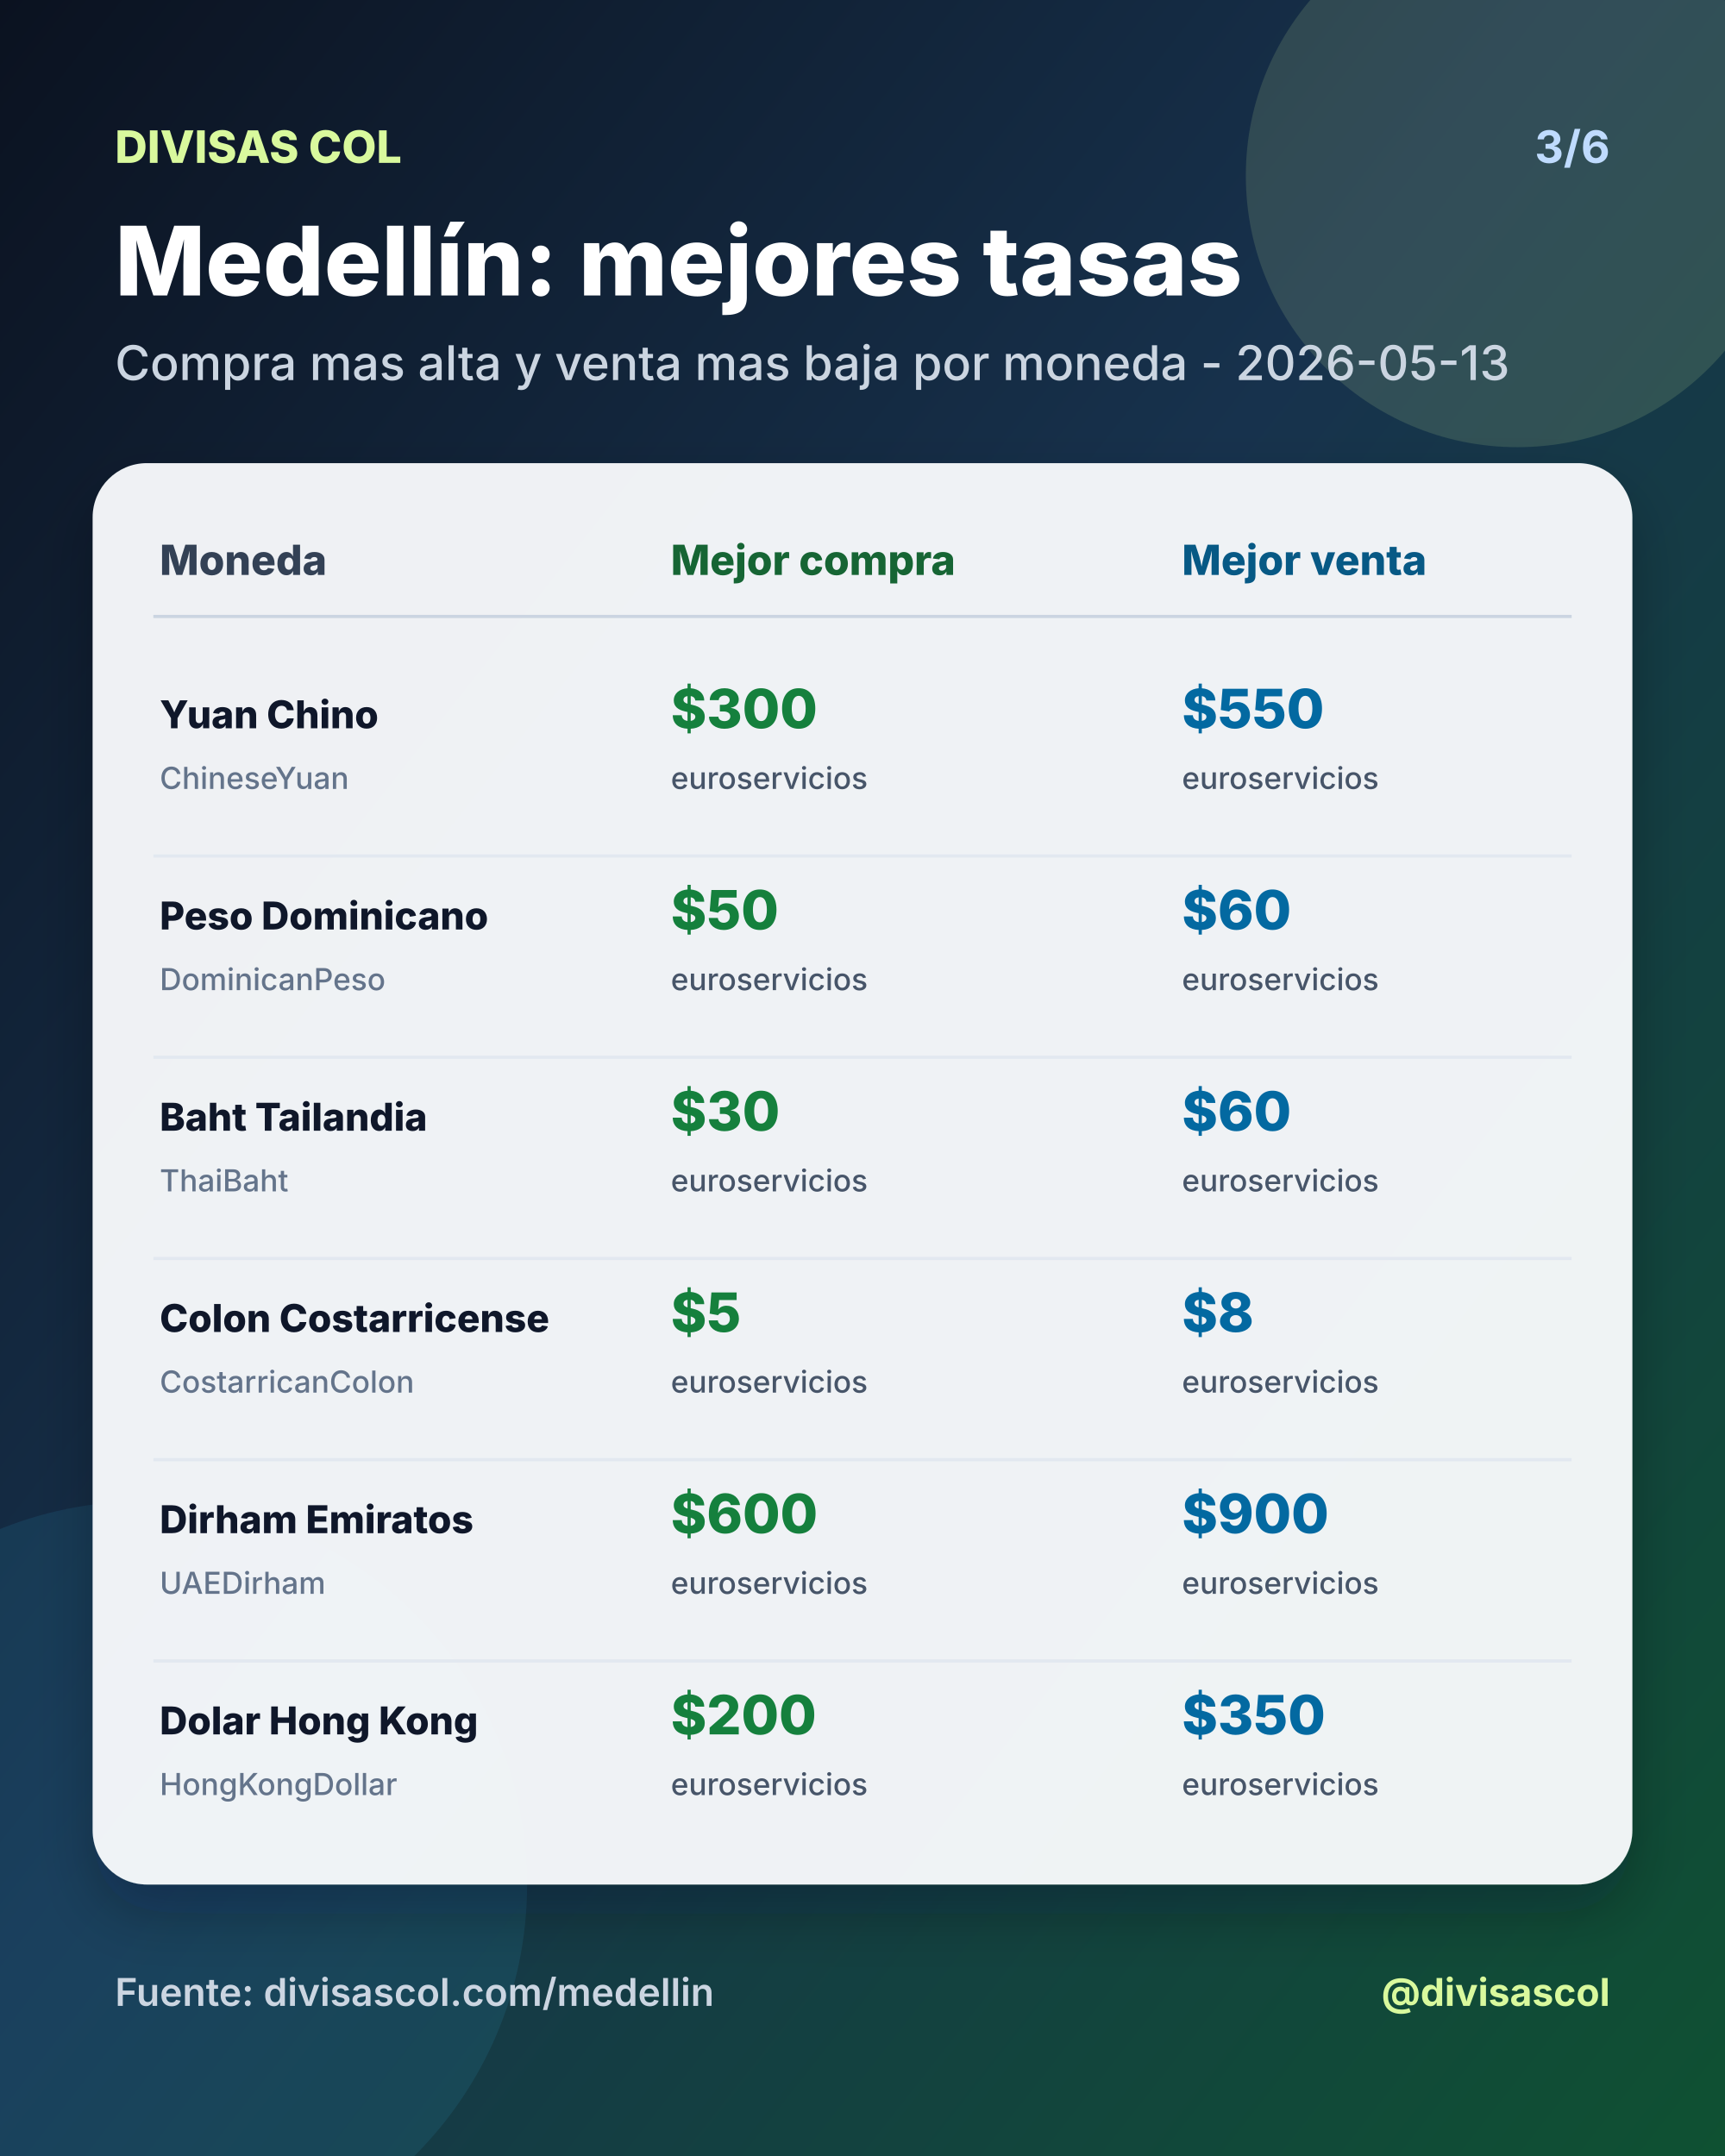
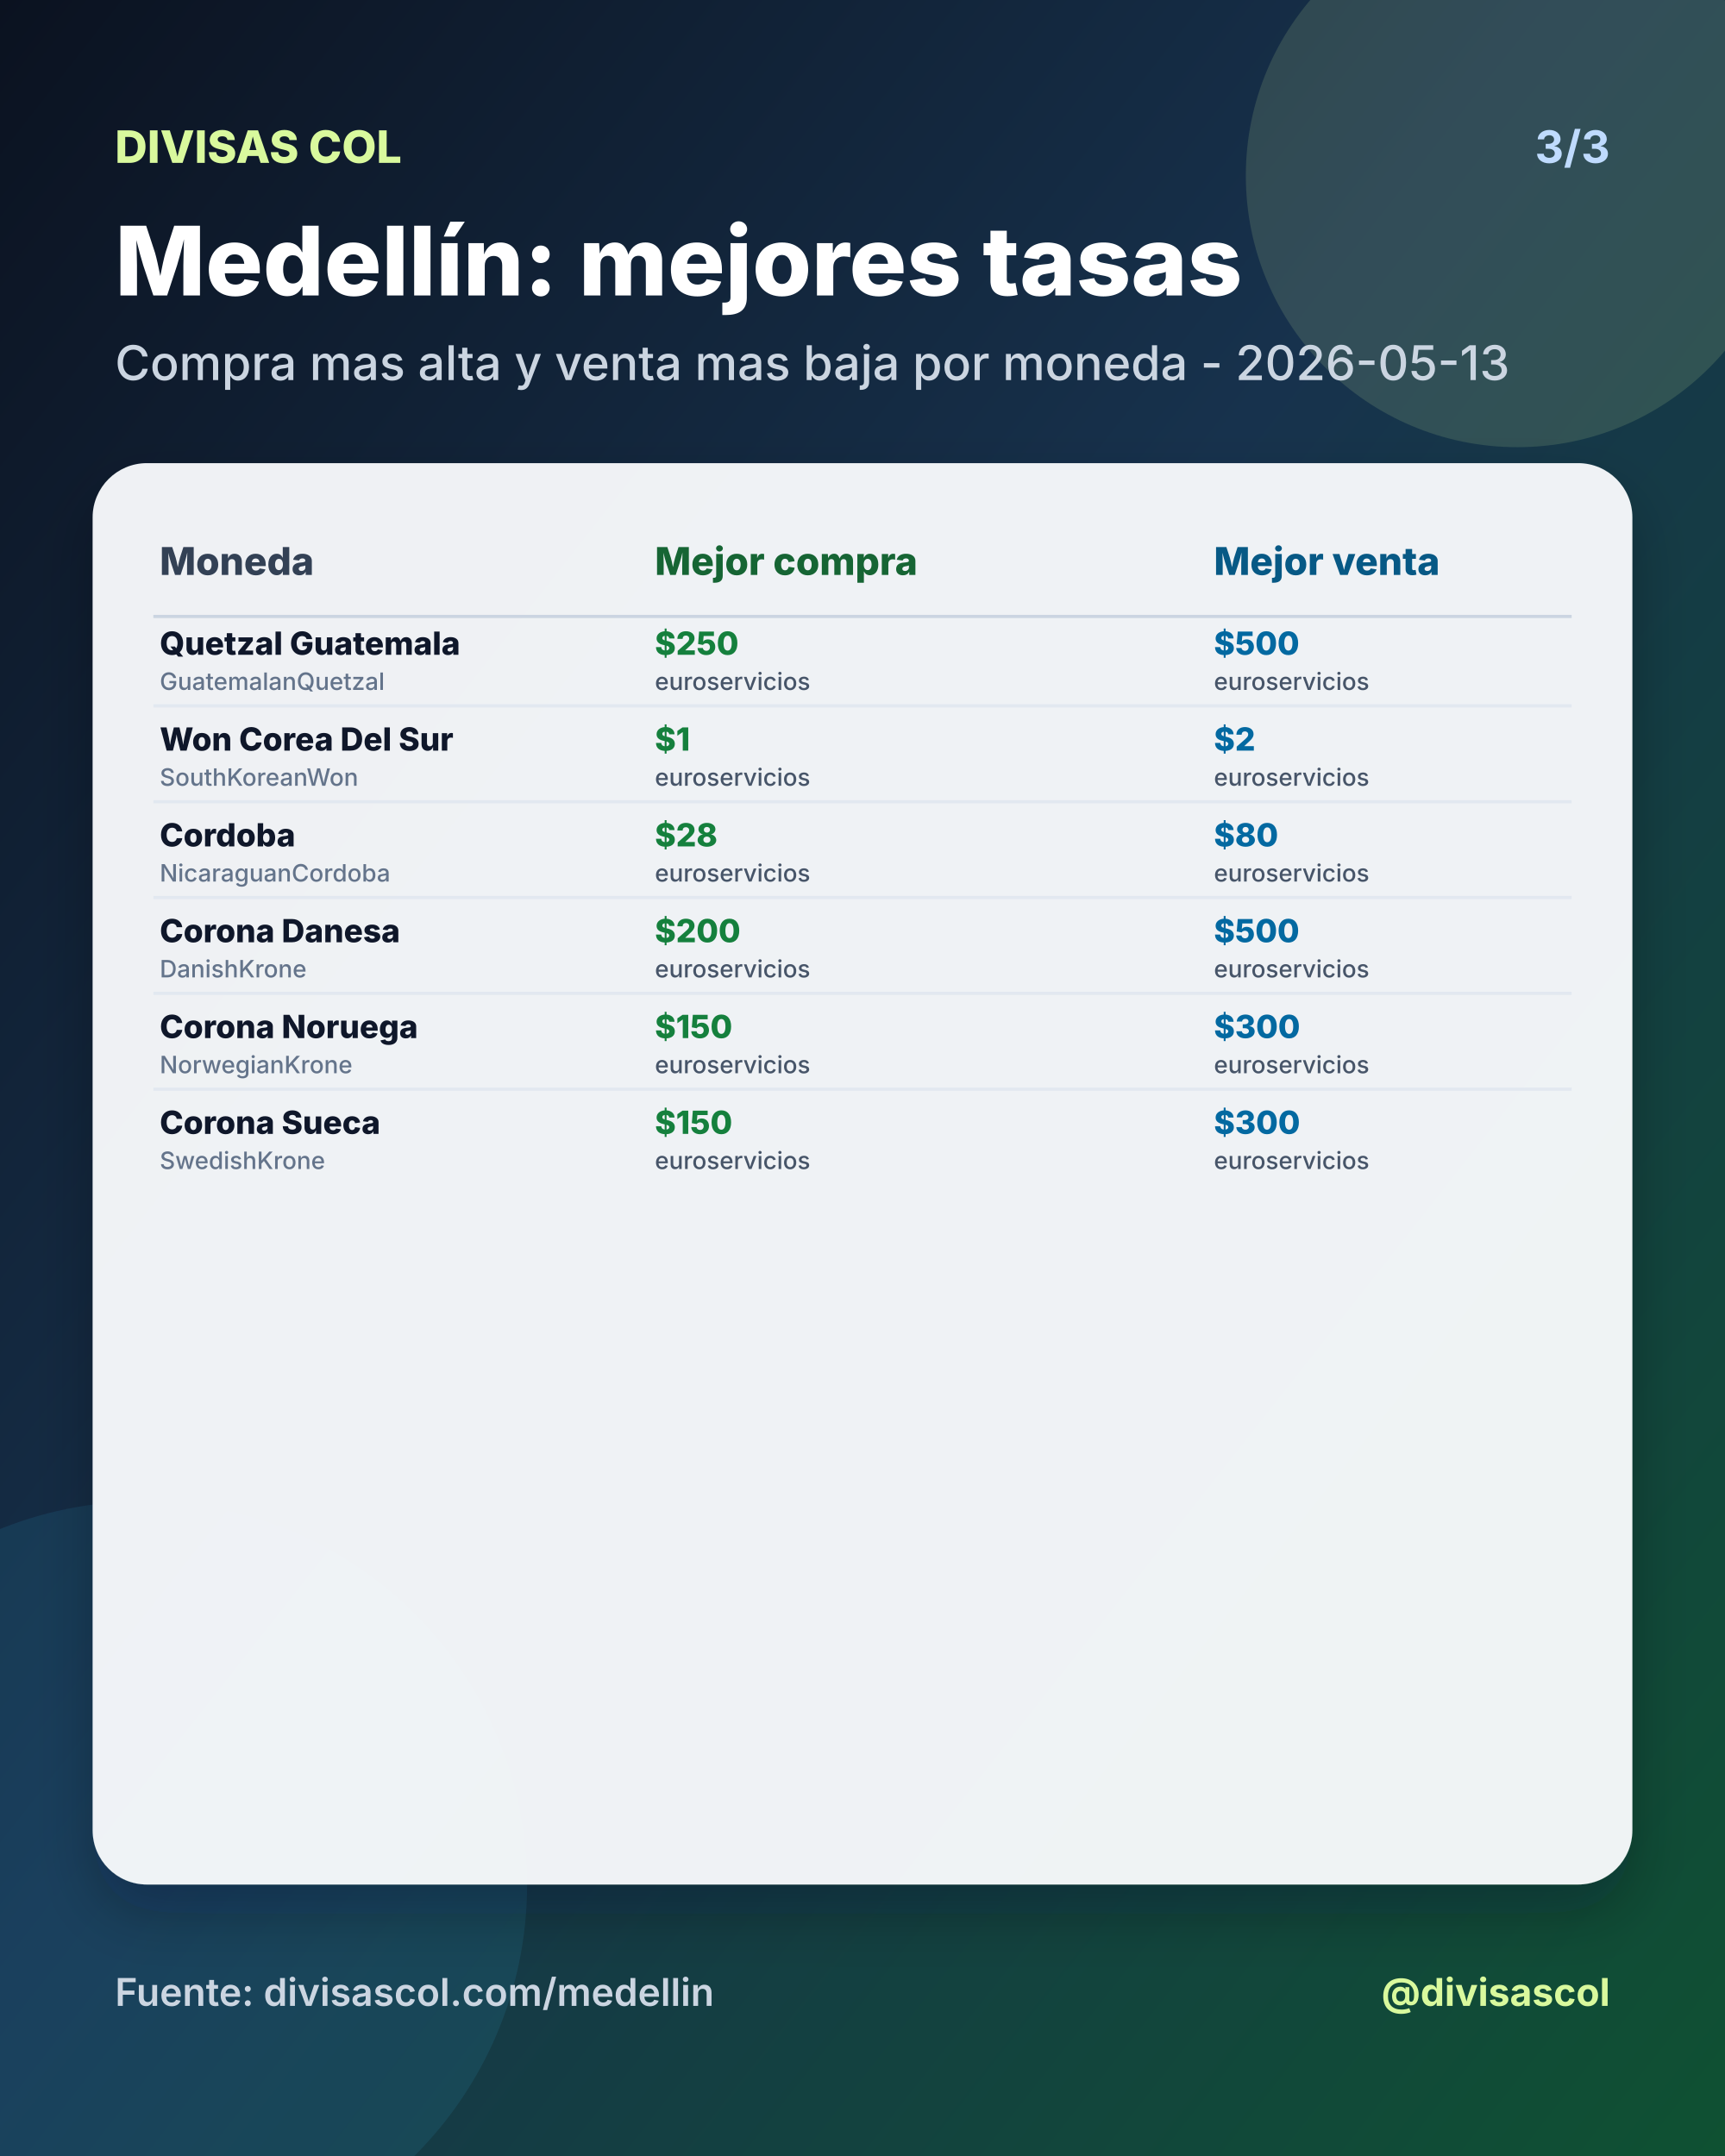
<svg xmlns="http://www.w3.org/2000/svg" width="1080" height="1350" viewBox="0 0 1080 1350">
  <defs>
    <linearGradient id="bg" x1="0" y1="0" x2="1" y2="1">
      <stop offset="0%" stop-color="#0b1220" />
      <stop offset="46%" stop-color="#17324d" />
      <stop offset="100%" stop-color="#0f5132" />
    </linearGradient>
    <filter id="shadow" x="-20%" y="-20%" width="140%" height="140%">
      <feDropShadow dx="0" dy="18" stdDeviation="18" flood-color="#020617" flood-opacity="0.28" />
    </filter>
  </defs>
  <rect width="1080" height="1350" fill="url(#bg)" />
  <circle cx="950" cy="110" r="170" fill="#d9f99d" opacity="0.14" />
  <circle cx="90" cy="1180" r="240" fill="#38bdf8" opacity="0.10" />
  <text x="72" y="102" fill="#d9f99d" font-size="28" font-family="Inter, Arial, sans-serif" font-weight="800" text-anchor="start">DIVISAS COL</text>
-   <text x="1008" y="102" fill="#bfdbfe" font-size="28" font-family="Inter, Arial, sans-serif" font-weight="700" text-anchor="end">3/6</text>
+   <text x="1008" y="102" fill="#bfdbfe" font-size="28" font-family="Inter, Arial, sans-serif" font-weight="700" text-anchor="end">3/3</text>
  <text x="72" y="185" fill="#ffffff" font-size="60" font-family="Inter, Arial, sans-serif" font-weight="800" text-anchor="start">Medellín: mejores tasas</text>
  <text x="72" y="238" fill="#cbd5e1" font-size="30" font-family="Inter, Arial, sans-serif" font-weight="500" text-anchor="start">Compra mas alta y venta mas baja por moneda - 2026-05-13</text>
  <rect x="58" y="290" width="964" height="890" rx="34" fill="#f8fafc" opacity="0.96" filter="url(#shadow)" />
-   <text x="100" y="360" fill="#334155" font-size="26" font-family="Inter, Arial, sans-serif" font-weight="800" text-anchor="start">Moneda</text>
-   <text x="420" y="360" fill="#166534" font-size="26" font-family="Inter, Arial, sans-serif" font-weight="800" text-anchor="start">Mejor compra</text>
-   <text x="740" y="360" fill="#075985" font-size="26" font-family="Inter, Arial, sans-serif" font-weight="800" text-anchor="start">Mejor venta</text>
+   <text x="100" y="360" fill="#334155" font-size="24" font-family="Inter, Arial, sans-serif" font-weight="800" text-anchor="start">Moneda</text>
+   <text x="410" y="360" fill="#166534" font-size="24" font-family="Inter, Arial, sans-serif" font-weight="800" text-anchor="start">Mejor compra</text>
+   <text x="760" y="360" fill="#075985" font-size="24" font-family="Inter, Arial, sans-serif" font-weight="800" text-anchor="start">Mejor venta</text>
  <line x1="96" y1="386" x2="984" y2="386" stroke="#cbd5e1" stroke-width="2" />
-   <text x="100" y="456" fill="#0f172a" font-size="24" font-family="Inter, Arial, sans-serif" font-weight="800" text-anchor="start">Yuan Chino</text>
-   <text x="100" y="494" fill="#64748b" font-size="19" font-family="Inter, Arial, sans-serif" font-weight="500" text-anchor="start">ChineseYuan</text>
-   <text x="420" y="456" fill="#15803d" font-size="34" font-family="Inter, Arial, sans-serif" font-weight="800" text-anchor="start">$300</text>
-   <text x="420" y="494" fill="#475569" font-size="19" font-family="Inter, Arial, sans-serif" font-weight="500" text-anchor="start">euroservicios</text>
-   <text x="740" y="456" fill="#0369a1" font-size="34" font-family="Inter, Arial, sans-serif" font-weight="800" text-anchor="start">$550</text>
-   <text x="740" y="494" fill="#475569" font-size="19" font-family="Inter, Arial, sans-serif" font-weight="500" text-anchor="start">euroservicios</text>
-   <line x1="96" y1="536" x2="984" y2="536" stroke="#e2e8f0" stroke-width="2" />
-   <text x="100" y="582" fill="#0f172a" font-size="24" font-family="Inter, Arial, sans-serif" font-weight="800" text-anchor="start">Peso Dominicano</text>
-   <text x="100" y="620" fill="#64748b" font-size="19" font-family="Inter, Arial, sans-serif" font-weight="500" text-anchor="start">DominicanPeso</text>
-   <text x="420" y="582" fill="#15803d" font-size="34" font-family="Inter, Arial, sans-serif" font-weight="800" text-anchor="start">$50</text>
-   <text x="420" y="620" fill="#475569" font-size="19" font-family="Inter, Arial, sans-serif" font-weight="500" text-anchor="start">euroservicios</text>
-   <text x="740" y="582" fill="#0369a1" font-size="34" font-family="Inter, Arial, sans-serif" font-weight="800" text-anchor="start">$60</text>
-   <text x="740" y="620" fill="#475569" font-size="19" font-family="Inter, Arial, sans-serif" font-weight="500" text-anchor="start">euroservicios</text>
-   <line x1="96" y1="662" x2="984" y2="662" stroke="#e2e8f0" stroke-width="2" />
-   <text x="100" y="708" fill="#0f172a" font-size="24" font-family="Inter, Arial, sans-serif" font-weight="800" text-anchor="start">Baht Tailandia</text>
-   <text x="100" y="746" fill="#64748b" font-size="19" font-family="Inter, Arial, sans-serif" font-weight="500" text-anchor="start">ThaiBaht</text>
-   <text x="420" y="708" fill="#15803d" font-size="34" font-family="Inter, Arial, sans-serif" font-weight="800" text-anchor="start">$30</text>
-   <text x="420" y="746" fill="#475569" font-size="19" font-family="Inter, Arial, sans-serif" font-weight="500" text-anchor="start">euroservicios</text>
-   <text x="740" y="708" fill="#0369a1" font-size="34" font-family="Inter, Arial, sans-serif" font-weight="800" text-anchor="start">$60</text>
-   <text x="740" y="746" fill="#475569" font-size="19" font-family="Inter, Arial, sans-serif" font-weight="500" text-anchor="start">euroservicios</text>
-   <line x1="96" y1="788" x2="984" y2="788" stroke="#e2e8f0" stroke-width="2" />
-   <text x="100" y="834" fill="#0f172a" font-size="24" font-family="Inter, Arial, sans-serif" font-weight="800" text-anchor="start">Colon Costarricense</text>
-   <text x="100" y="872" fill="#64748b" font-size="19" font-family="Inter, Arial, sans-serif" font-weight="500" text-anchor="start">CostarricanColon</text>
-   <text x="420" y="834" fill="#15803d" font-size="34" font-family="Inter, Arial, sans-serif" font-weight="800" text-anchor="start">$5</text>
-   <text x="420" y="872" fill="#475569" font-size="19" font-family="Inter, Arial, sans-serif" font-weight="500" text-anchor="start">euroservicios</text>
-   <text x="740" y="834" fill="#0369a1" font-size="34" font-family="Inter, Arial, sans-serif" font-weight="800" text-anchor="start">$8</text>
-   <text x="740" y="872" fill="#475569" font-size="19" font-family="Inter, Arial, sans-serif" font-weight="500" text-anchor="start">euroservicios</text>
-   <line x1="96" y1="914" x2="984" y2="914" stroke="#e2e8f0" stroke-width="2" />
-   <text x="100" y="960" fill="#0f172a" font-size="24" font-family="Inter, Arial, sans-serif" font-weight="800" text-anchor="start">Dirham Emiratos</text>
-   <text x="100" y="998" fill="#64748b" font-size="19" font-family="Inter, Arial, sans-serif" font-weight="500" text-anchor="start">UAEDirham</text>
-   <text x="420" y="960" fill="#15803d" font-size="34" font-family="Inter, Arial, sans-serif" font-weight="800" text-anchor="start">$600</text>
-   <text x="420" y="998" fill="#475569" font-size="19" font-family="Inter, Arial, sans-serif" font-weight="500" text-anchor="start">euroservicios</text>
-   <text x="740" y="960" fill="#0369a1" font-size="34" font-family="Inter, Arial, sans-serif" font-weight="800" text-anchor="start">$900</text>
-   <text x="740" y="998" fill="#475569" font-size="19" font-family="Inter, Arial, sans-serif" font-weight="500" text-anchor="start">euroservicios</text>
-   <line x1="96" y1="1040" x2="984" y2="1040" stroke="#e2e8f0" stroke-width="2" />
-   <text x="100" y="1086" fill="#0f172a" font-size="24" font-family="Inter, Arial, sans-serif" font-weight="800" text-anchor="start">Dolar Hong Kong</text>
-   <text x="100" y="1124" fill="#64748b" font-size="19" font-family="Inter, Arial, sans-serif" font-weight="500" text-anchor="start">HongKongDollar</text>
-   <text x="420" y="1086" fill="#15803d" font-size="34" font-family="Inter, Arial, sans-serif" font-weight="800" text-anchor="start">$200</text>
-   <text x="420" y="1124" fill="#475569" font-size="19" font-family="Inter, Arial, sans-serif" font-weight="500" text-anchor="start">euroservicios</text>
-   <text x="740" y="1086" fill="#0369a1" font-size="34" font-family="Inter, Arial, sans-serif" font-weight="800" text-anchor="start">$350</text>
-   <text x="740" y="1124" fill="#475569" font-size="19" font-family="Inter, Arial, sans-serif" font-weight="500" text-anchor="start">euroservicios</text>
+   <text x="100" y="410" fill="#0f172a" font-size="20" font-family="Inter, Arial, sans-serif" font-weight="800" text-anchor="start">Quetzal Guatemala</text>
+   <text x="100" y="432" fill="#64748b" font-size="15" font-family="Inter, Arial, sans-serif" font-weight="500" text-anchor="start">GuatemalanQuetzal</text>
+   <text x="410" y="410" fill="#15803d" font-size="20" font-family="Inter, Arial, sans-serif" font-weight="800" text-anchor="start">$250</text>
+   <text x="410" y="432" fill="#475569" font-size="15" font-family="Inter, Arial, sans-serif" font-weight="500" text-anchor="start">euroservicios</text>
+   <text x="760" y="410" fill="#0369a1" font-size="20" font-family="Inter, Arial, sans-serif" font-weight="800" text-anchor="start">$500</text>
+   <text x="760" y="432" fill="#475569" font-size="15" font-family="Inter, Arial, sans-serif" font-weight="500" text-anchor="start">euroservicios</text>
+   <line x1="96" y1="442" x2="984" y2="442" stroke="#e2e8f0" stroke-width="2" />
+   <text x="100" y="470" fill="#0f172a" font-size="20" font-family="Inter, Arial, sans-serif" font-weight="800" text-anchor="start">Won Corea Del Sur</text>
+   <text x="100" y="492" fill="#64748b" font-size="15" font-family="Inter, Arial, sans-serif" font-weight="500" text-anchor="start">SouthKoreanWon</text>
+   <text x="410" y="470" fill="#15803d" font-size="20" font-family="Inter, Arial, sans-serif" font-weight="800" text-anchor="start">$1</text>
+   <text x="410" y="492" fill="#475569" font-size="15" font-family="Inter, Arial, sans-serif" font-weight="500" text-anchor="start">euroservicios</text>
+   <text x="760" y="470" fill="#0369a1" font-size="20" font-family="Inter, Arial, sans-serif" font-weight="800" text-anchor="start">$2</text>
+   <text x="760" y="492" fill="#475569" font-size="15" font-family="Inter, Arial, sans-serif" font-weight="500" text-anchor="start">euroservicios</text>
+   <line x1="96" y1="502" x2="984" y2="502" stroke="#e2e8f0" stroke-width="2" />
+   <text x="100" y="530" fill="#0f172a" font-size="20" font-family="Inter, Arial, sans-serif" font-weight="800" text-anchor="start">Cordoba</text>
+   <text x="100" y="552" fill="#64748b" font-size="15" font-family="Inter, Arial, sans-serif" font-weight="500" text-anchor="start">NicaraguanCordoba</text>
+   <text x="410" y="530" fill="#15803d" font-size="20" font-family="Inter, Arial, sans-serif" font-weight="800" text-anchor="start">$28</text>
+   <text x="410" y="552" fill="#475569" font-size="15" font-family="Inter, Arial, sans-serif" font-weight="500" text-anchor="start">euroservicios</text>
+   <text x="760" y="530" fill="#0369a1" font-size="20" font-family="Inter, Arial, sans-serif" font-weight="800" text-anchor="start">$80</text>
+   <text x="760" y="552" fill="#475569" font-size="15" font-family="Inter, Arial, sans-serif" font-weight="500" text-anchor="start">euroservicios</text>
+   <line x1="96" y1="562" x2="984" y2="562" stroke="#e2e8f0" stroke-width="2" />
+   <text x="100" y="590" fill="#0f172a" font-size="20" font-family="Inter, Arial, sans-serif" font-weight="800" text-anchor="start">Corona Danesa</text>
+   <text x="100" y="612" fill="#64748b" font-size="15" font-family="Inter, Arial, sans-serif" font-weight="500" text-anchor="start">DanishKrone</text>
+   <text x="410" y="590" fill="#15803d" font-size="20" font-family="Inter, Arial, sans-serif" font-weight="800" text-anchor="start">$200</text>
+   <text x="410" y="612" fill="#475569" font-size="15" font-family="Inter, Arial, sans-serif" font-weight="500" text-anchor="start">euroservicios</text>
+   <text x="760" y="590" fill="#0369a1" font-size="20" font-family="Inter, Arial, sans-serif" font-weight="800" text-anchor="start">$500</text>
+   <text x="760" y="612" fill="#475569" font-size="15" font-family="Inter, Arial, sans-serif" font-weight="500" text-anchor="start">euroservicios</text>
+   <line x1="96" y1="622" x2="984" y2="622" stroke="#e2e8f0" stroke-width="2" />
+   <text x="100" y="650" fill="#0f172a" font-size="20" font-family="Inter, Arial, sans-serif" font-weight="800" text-anchor="start">Corona Noruega</text>
+   <text x="100" y="672" fill="#64748b" font-size="15" font-family="Inter, Arial, sans-serif" font-weight="500" text-anchor="start">NorwegianKrone</text>
+   <text x="410" y="650" fill="#15803d" font-size="20" font-family="Inter, Arial, sans-serif" font-weight="800" text-anchor="start">$150</text>
+   <text x="410" y="672" fill="#475569" font-size="15" font-family="Inter, Arial, sans-serif" font-weight="500" text-anchor="start">euroservicios</text>
+   <text x="760" y="650" fill="#0369a1" font-size="20" font-family="Inter, Arial, sans-serif" font-weight="800" text-anchor="start">$300</text>
+   <text x="760" y="672" fill="#475569" font-size="15" font-family="Inter, Arial, sans-serif" font-weight="500" text-anchor="start">euroservicios</text>
+   <line x1="96" y1="682" x2="984" y2="682" stroke="#e2e8f0" stroke-width="2" />
+   <text x="100" y="710" fill="#0f172a" font-size="20" font-family="Inter, Arial, sans-serif" font-weight="800" text-anchor="start">Corona Sueca</text>
+   <text x="100" y="732" fill="#64748b" font-size="15" font-family="Inter, Arial, sans-serif" font-weight="500" text-anchor="start">SwedishKrone</text>
+   <text x="410" y="710" fill="#15803d" font-size="20" font-family="Inter, Arial, sans-serif" font-weight="800" text-anchor="start">$150</text>
+   <text x="410" y="732" fill="#475569" font-size="15" font-family="Inter, Arial, sans-serif" font-weight="500" text-anchor="start">euroservicios</text>
+   <text x="760" y="710" fill="#0369a1" font-size="20" font-family="Inter, Arial, sans-serif" font-weight="800" text-anchor="start">$300</text>
+   <text x="760" y="732" fill="#475569" font-size="15" font-family="Inter, Arial, sans-serif" font-weight="500" text-anchor="start">euroservicios</text>
  <text x="72" y="1256" fill="#cbd5e1" font-size="24" font-family="Inter, Arial, sans-serif" font-weight="600" text-anchor="start">Fuente: divisascol.com/medellin</text>
  <text x="1008" y="1256" fill="#d9f99d" font-size="24" font-family="Inter, Arial, sans-serif" font-weight="700" text-anchor="end">@divisascol</text>
</svg>
